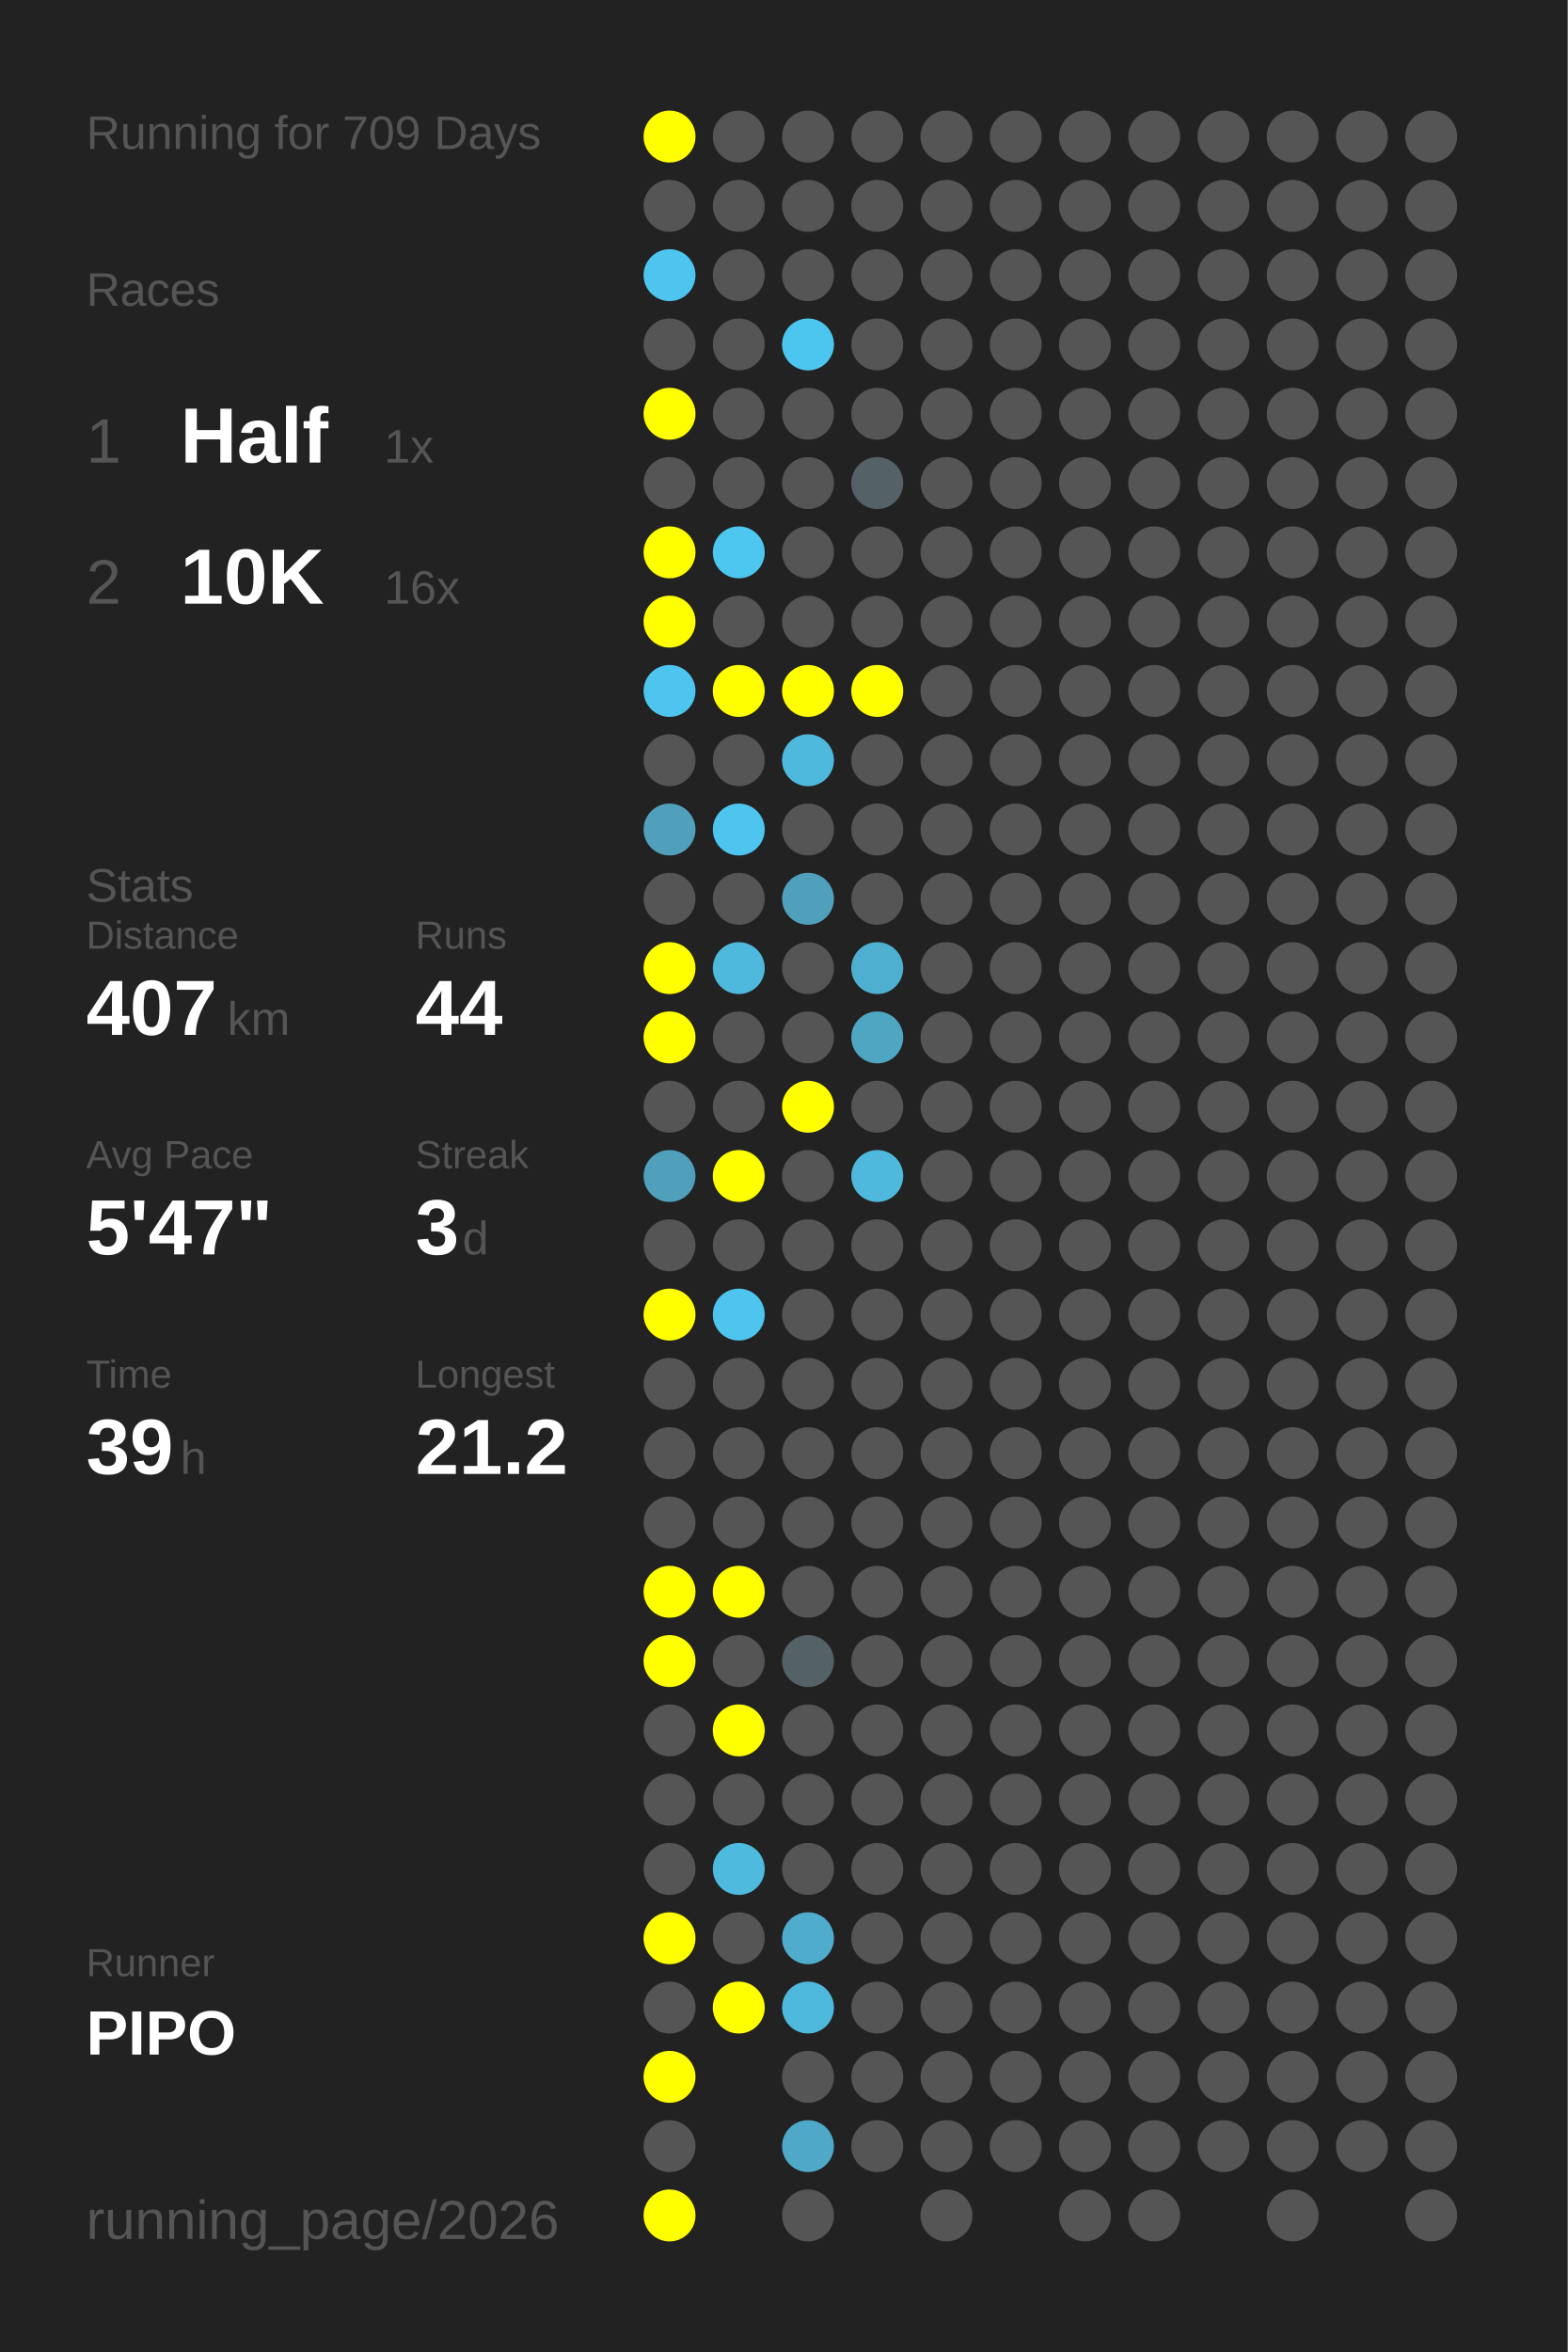
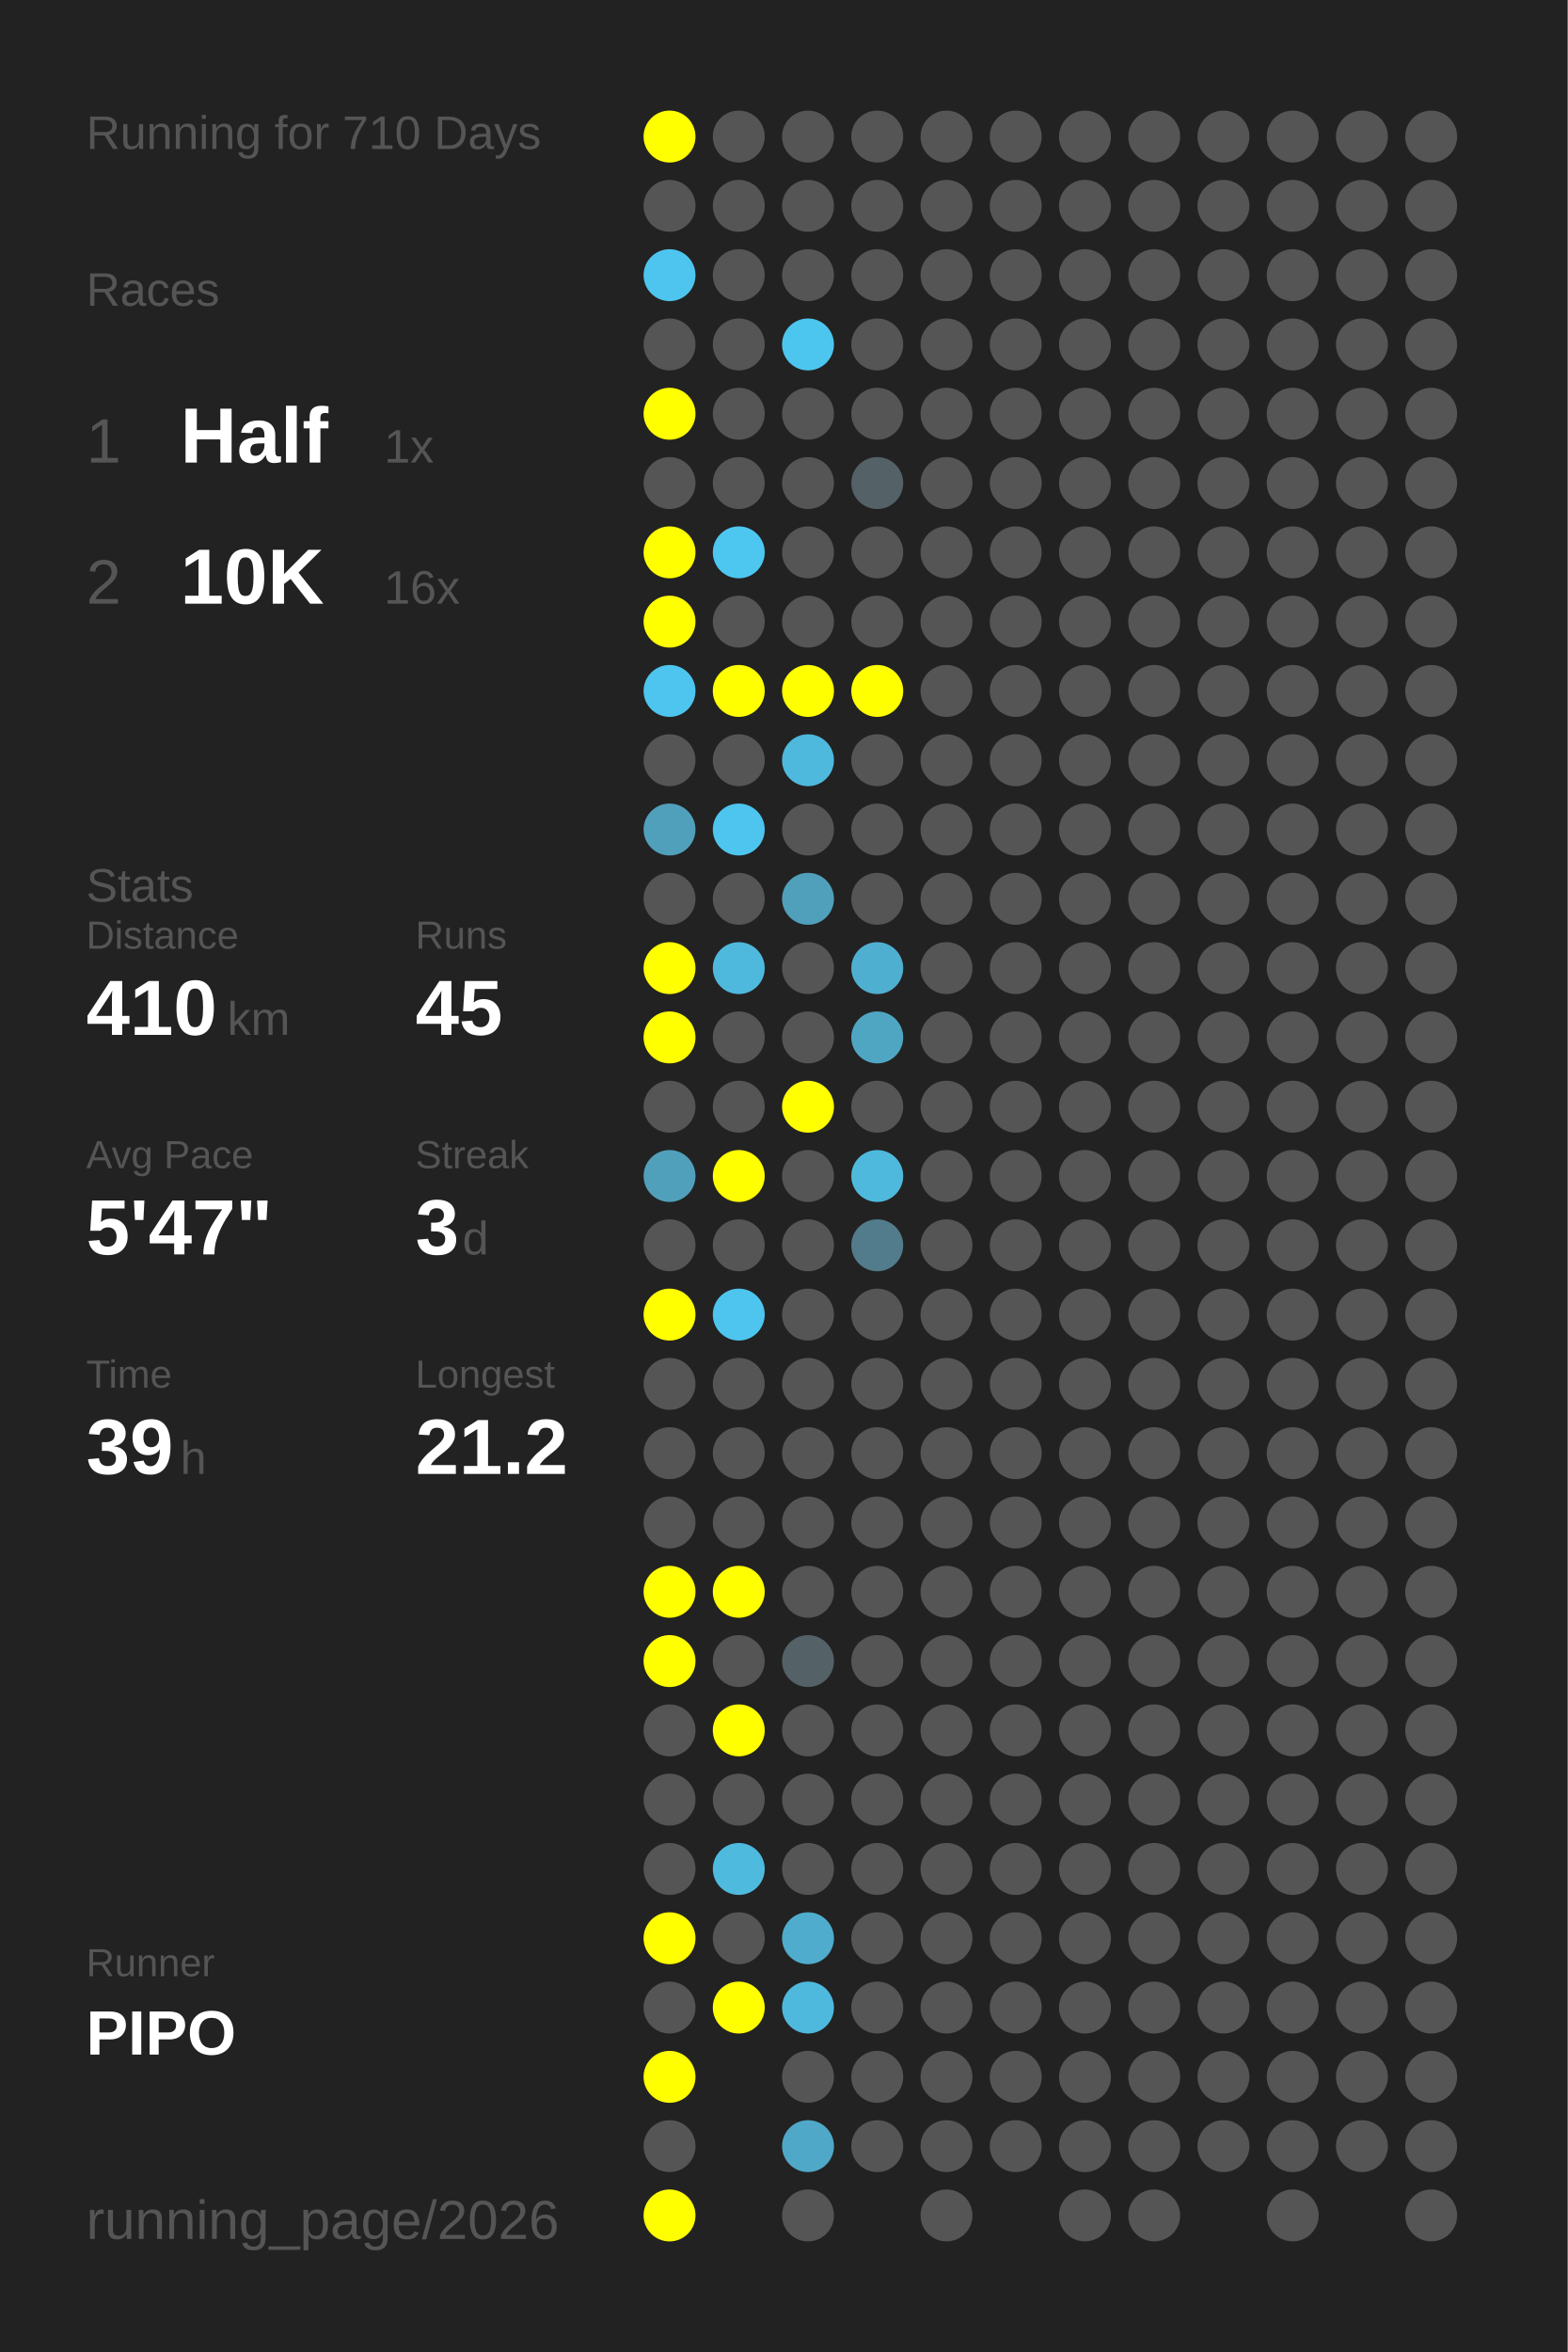
<svg xmlns="http://www.w3.org/2000/svg" baseProfile="full" height="300mm" version="1.1" viewBox="0,0,200,300" width="200mm">
  <defs />
  <rect fill="#222222" height="300" width="200" x="0" y="0" />
-   <text fill="#555555" style="font-size:6px; font-family:Arial;" x="11" y="19">Running for 709 Days</text>
+   <text fill="#555555" style="font-size:6px; font-family:Arial;" x="11" y="19">Running for 710 Days</text>
  <text fill="#555555" style="font-size:6px; font-family:Arial;" x="11" y="39">Races</text>
  <text fill="#555555" style="font-size:8px; font-family:Arial;" x="11" y="59">1</text>
  <text fill="#FFFFFF" style="font-size:10px; font-family:Arial; font-weight:bold;" x="23" y="59">Half</text>
  <text fill="#555555" style="font-size:6px; font-family:Arial;" x="49" y="59">1x</text>
  <text fill="#555555" style="font-size:8px; font-family:Arial;" x="11" y="77">2</text>
  <text fill="#FFFFFF" style="font-size:10px; font-family:Arial; font-weight:bold;" x="23" y="77">10K</text>
  <text fill="#555555" style="font-size:6px; font-family:Arial;" x="49" y="77">16x</text>
  <text fill="#555555" style="font-size:6px; font-family:Arial;" x="11" y="115">Stats</text>
  <text fill="#555555" style="font-size:5px; font-family:Arial;" x="11" y="121">Distance</text>
-   <text fill="#FFFFFF" style="font-size:10px; font-family:Arial; font-weight:bold;" x="11" y="132">407</text>
+   <text fill="#FFFFFF" style="font-size:10px; font-family:Arial; font-weight:bold;" x="11" y="132">410</text>
  <text fill="#555555" style="font-size:6px; font-family:Arial;" x="29" y="132">km</text>
  <text fill="#555555" style="font-size:5px; font-family:Arial;" x="53" y="121">Runs</text>
-   <text fill="#FFFFFF" style="font-size:10px; font-family:Arial; font-weight:bold;" x="53" y="132">44</text>
+   <text fill="#FFFFFF" style="font-size:10px; font-family:Arial; font-weight:bold;" x="53" y="132">45</text>
  <text fill="#555555" style="font-size:5px; font-family:Arial;" x="11" y="149">Avg Pace</text>
  <text fill="#FFFFFF" style="font-size:10px; font-family:Arial; font-weight:bold;" x="11" y="160">5'47"</text>
  <text fill="#555555" style="font-size:5px; font-family:Arial;" x="53" y="149">Streak</text>
  <text fill="#FFFFFF" style="font-size:10px; font-family:Arial; font-weight:bold;" x="53" y="160">3</text>
  <text fill="#555555" style="font-size:6px; font-family:Arial;" x="59" y="160">d</text>
  <text fill="#555555" style="font-size:5px; font-family:Arial;" x="11" y="177">Time</text>
  <text fill="#FFFFFF" style="font-size:10px; font-family:Arial; font-weight:bold;" x="11" y="188">39</text>
  <text fill="#555555" style="font-size:6px; font-family:Arial;" x="23" y="188">h</text>
  <text fill="#555555" style="font-size:5px; font-family:Arial;" x="53" y="177">Longest</text>
  <text fill="#FFFFFF" style="font-size:10px; font-family:Arial; font-weight:bold;" x="53" y="188">21.2</text>
  <text fill="#555555" style="font-size:5px; font-family:Arial;" x="11" y="252.065">Runner</text>
  <text fill="#FFFFFF" style="font-size:8px; font-family:Arial; font-weight:bold;" x="11" y="262.065">PIPO</text>
  <text fill="#555555" style="font-size:7px; font-family:Arial;" x="11" y="285.581">running_page/2026</text>
  <circle cx="85.417" cy="17.419" fill="#FFFF00" r="3.312" />
  <circle cx="85.417" cy="26.258" fill="#555555" r="3.312" />
  <circle cx="85.417" cy="35.097" fill="#4dc5ee" r="3.312" />
  <circle cx="85.417" cy="43.935" fill="#555555" r="3.312" />
  <circle cx="85.417" cy="52.774" fill="#FFFF00" r="3.312" />
  <circle cx="85.417" cy="61.613" fill="#555555" r="3.312" />
  <circle cx="85.417" cy="70.452" fill="#FFFF00" r="3.312" />
  <circle cx="85.417" cy="79.29" fill="#FFFF00" r="3.312" />
  <circle cx="85.417" cy="88.129" fill="#4dc5ee" r="3.312" />
  <circle cx="85.417" cy="96.968" fill="#555555" r="3.312" />
  <circle cx="85.417" cy="105.806" fill="#50a0bb" r="3.312" />
  <circle cx="85.417" cy="114.645" fill="#555555" r="3.312" />
  <circle cx="85.417" cy="123.484" fill="#FFFF00" r="3.312" />
  <circle cx="85.417" cy="132.323" fill="#FFFF00" r="3.312" />
  <circle cx="85.417" cy="141.161" fill="#555555" r="3.312" />
  <circle cx="85.417" cy="150" fill="#50a0bb" r="3.312" />
  <circle cx="85.417" cy="158.839" fill="#555555" r="3.312" />
  <circle cx="85.417" cy="167.677" fill="#FFFF00" r="3.312" />
  <circle cx="85.417" cy="176.516" fill="#555555" r="3.312" />
  <circle cx="85.417" cy="185.355" fill="#555555" r="3.312" />
  <circle cx="85.417" cy="194.194" fill="#555555" r="3.312" />
  <circle cx="85.417" cy="203.032" fill="#FFFF00" r="3.312" />
  <circle cx="85.417" cy="211.871" fill="#FFFF00" r="3.312" />
  <circle cx="85.417" cy="220.71" fill="#555555" r="3.312" />
  <circle cx="85.417" cy="229.548" fill="#555555" r="3.312" />
  <circle cx="85.417" cy="238.387" fill="#555555" r="3.312" />
  <circle cx="85.417" cy="247.226" fill="#FFFF00" r="3.312" />
  <circle cx="85.417" cy="256.065" fill="#555555" r="3.312" />
  <circle cx="85.417" cy="264.903" fill="#FFFF00" r="3.312" />
  <circle cx="85.417" cy="273.742" fill="#555555" r="3.312" />
  <circle cx="85.417" cy="282.581" fill="#FFFF00" r="3.312" />
  <circle cx="94.25" cy="17.419" fill="#555555" r="3.312" />
  <circle cx="94.25" cy="26.258" fill="#555555" r="3.312" />
  <circle cx="94.25" cy="35.097" fill="#555555" r="3.312" />
  <circle cx="94.25" cy="43.935" fill="#555555" r="3.312" />
  <circle cx="94.25" cy="52.774" fill="#555555" r="3.312" />
  <circle cx="94.25" cy="61.613" fill="#555555" r="3.312" />
  <circle cx="94.25" cy="70.452" fill="#4dc7f0" r="3.312" />
  <circle cx="94.25" cy="79.29" fill="#555555" r="3.312" />
  <circle cx="94.25" cy="88.129" fill="#FFFF00" r="3.312" />
  <circle cx="94.25" cy="96.968" fill="#555555" r="3.312" />
  <circle cx="94.25" cy="105.806" fill="#4dc5ee" r="3.312" />
  <circle cx="94.25" cy="114.645" fill="#555555" r="3.312" />
  <circle cx="94.25" cy="123.484" fill="#4eb9dd" r="3.312" />
  <circle cx="94.25" cy="132.323" fill="#555555" r="3.312" />
  <circle cx="94.25" cy="141.161" fill="#555555" r="3.312" />
  <circle cx="94.25" cy="150" fill="#FFFF00" r="3.312" />
  <circle cx="94.25" cy="158.839" fill="#555555" r="3.312" />
  <circle cx="94.25" cy="167.677" fill="#4dc5ee" r="3.312" />
  <circle cx="94.25" cy="176.516" fill="#555555" r="3.312" />
  <circle cx="94.25" cy="185.355" fill="#555555" r="3.312" />
  <circle cx="94.25" cy="194.194" fill="#555555" r="3.312" />
  <circle cx="94.25" cy="203.032" fill="#FFFF00" r="3.312" />
  <circle cx="94.25" cy="211.871" fill="#555555" r="3.312" />
  <circle cx="94.25" cy="220.71" fill="#FFFF00" r="3.312" />
  <circle cx="94.25" cy="229.548" fill="#555555" r="3.312" />
  <circle cx="94.25" cy="238.387" fill="#4ebade" r="3.312" />
  <circle cx="94.25" cy="247.226" fill="#555555" r="3.312" />
  <circle cx="94.25" cy="256.065" fill="#FFFF00" r="3.312" />
  <circle cx="103.083" cy="17.419" fill="#555555" r="3.312" />
  <circle cx="103.083" cy="26.258" fill="#555555" r="3.312" />
  <circle cx="103.083" cy="35.097" fill="#555555" r="3.312" />
  <circle cx="103.083" cy="43.935" fill="#4dc6ef" r="3.312" />
  <circle cx="103.083" cy="52.774" fill="#555555" r="3.312" />
  <circle cx="103.083" cy="61.613" fill="#555555" r="3.312" />
  <circle cx="103.083" cy="70.452" fill="#555555" r="3.312" />
  <circle cx="103.083" cy="79.29" fill="#555555" r="3.312" />
  <circle cx="103.083" cy="88.129" fill="#FFFF00" r="3.312" />
  <circle cx="103.083" cy="96.968" fill="#4eb9dd" r="3.312" />
  <circle cx="103.083" cy="105.806" fill="#555555" r="3.312" />
  <circle cx="103.083" cy="114.645" fill="#50a0bb" r="3.312" />
  <circle cx="103.083" cy="123.484" fill="#555555" r="3.312" />
  <circle cx="103.083" cy="132.323" fill="#555555" r="3.312" />
  <circle cx="103.083" cy="141.161" fill="#FFFF00" r="3.312" />
  <circle cx="103.083" cy="150" fill="#555555" r="3.312" />
  <circle cx="103.083" cy="158.839" fill="#555555" r="3.312" />
  <circle cx="103.083" cy="167.677" fill="#555555" r="3.312" />
  <circle cx="103.083" cy="176.516" fill="#555555" r="3.312" />
  <circle cx="103.083" cy="185.355" fill="#555555" r="3.312" />
  <circle cx="103.083" cy="194.194" fill="#555555" r="3.312" />
  <circle cx="103.083" cy="203.032" fill="#555555" r="3.312" />
  <circle cx="103.083" cy="211.871" fill="#546166" r="3.312" />
  <circle cx="103.083" cy="220.71" fill="#555555" r="3.312" />
  <circle cx="103.083" cy="229.548" fill="#555555" r="3.312" />
  <circle cx="103.083" cy="238.387" fill="#555555" r="3.312" />
  <circle cx="103.083" cy="247.226" fill="#4faccc" r="3.312" />
  <circle cx="103.083" cy="256.065" fill="#4eb9dd" r="3.312" />
  <circle cx="103.083" cy="264.903" fill="#555555" r="3.312" />
  <circle cx="103.083" cy="273.742" fill="#4fa8c7" r="3.312" />
  <circle cx="103.083" cy="282.581" fill="#555555" r="3.312" />
  <circle cx="111.917" cy="17.419" fill="#555555" r="3.312" />
  <circle cx="111.917" cy="26.258" fill="#555555" r="3.312" />
  <circle cx="111.917" cy="35.097" fill="#555555" r="3.312" />
  <circle cx="111.917" cy="43.935" fill="#555555" r="3.312" />
  <circle cx="111.917" cy="52.774" fill="#555555" r="3.312" />
  <circle cx="111.917" cy="61.613" fill="#546166" r="3.312" />
  <circle cx="111.917" cy="70.452" fill="#555555" r="3.312" />
  <circle cx="111.917" cy="79.29" fill="#555555" r="3.312" />
  <circle cx="111.917" cy="88.129" fill="#FFFF00" r="3.312" />
  <circle cx="111.917" cy="96.968" fill="#555555" r="3.312" />
  <circle cx="111.917" cy="105.806" fill="#555555" r="3.312" />
  <circle cx="111.917" cy="114.645" fill="#555555" r="3.312" />
  <circle cx="111.917" cy="123.484" fill="#4fafd0" r="3.312" />
  <circle cx="111.917" cy="132.323" fill="#4fa6c3" r="3.312" />
  <circle cx="111.917" cy="141.161" fill="#555555" r="3.312" />
  <circle cx="111.917" cy="150" fill="#4eb9dd" r="3.312" />
-   <circle cx="111.917" cy="158.839" fill="#555555" r="3.312" />
+   <circle cx="111.917" cy="158.839" fill="#527c8b" r="3.312" />
  <circle cx="111.917" cy="167.677" fill="#555555" r="3.312" />
  <circle cx="111.917" cy="176.516" fill="#555555" r="3.312" />
  <circle cx="111.917" cy="185.355" fill="#555555" r="3.312" />
  <circle cx="111.917" cy="194.194" fill="#555555" r="3.312" />
  <circle cx="111.917" cy="203.032" fill="#555555" r="3.312" />
  <circle cx="111.917" cy="211.871" fill="#555555" r="3.312" />
  <circle cx="111.917" cy="220.71" fill="#555555" r="3.312" />
  <circle cx="111.917" cy="229.548" fill="#555555" r="3.312" />
  <circle cx="111.917" cy="238.387" fill="#555555" r="3.312" />
  <circle cx="111.917" cy="247.226" fill="#555555" r="3.312" />
  <circle cx="111.917" cy="256.065" fill="#555555" r="3.312" />
  <circle cx="111.917" cy="264.903" fill="#555555" r="3.312" />
  <circle cx="111.917" cy="273.742" fill="#555555" r="3.312" />
  <circle cx="120.75" cy="17.419" fill="#555555" r="3.312" />
  <circle cx="120.75" cy="26.258" fill="#555555" r="3.312" />
  <circle cx="120.75" cy="35.097" fill="#555555" r="3.312" />
  <circle cx="120.75" cy="43.935" fill="#555555" r="3.312" />
  <circle cx="120.75" cy="52.774" fill="#555555" r="3.312" />
  <circle cx="120.75" cy="61.613" fill="#555555" r="3.312" />
  <circle cx="120.75" cy="70.452" fill="#555555" r="3.312" />
  <circle cx="120.75" cy="79.29" fill="#555555" r="3.312" />
  <circle cx="120.75" cy="88.129" fill="#555555" r="3.312" />
  <circle cx="120.75" cy="96.968" fill="#555555" r="3.312" />
  <circle cx="120.75" cy="105.806" fill="#555555" r="3.312" />
  <circle cx="120.75" cy="114.645" fill="#555555" r="3.312" />
  <circle cx="120.75" cy="123.484" fill="#555555" r="3.312" />
  <circle cx="120.75" cy="132.323" fill="#555555" r="3.312" />
  <circle cx="120.75" cy="141.161" fill="#555555" r="3.312" />
  <circle cx="120.75" cy="150" fill="#555555" r="3.312" />
  <circle cx="120.75" cy="158.839" fill="#555555" r="3.312" />
  <circle cx="120.75" cy="167.677" fill="#555555" r="3.312" />
  <circle cx="120.75" cy="176.516" fill="#555555" r="3.312" />
  <circle cx="120.75" cy="185.355" fill="#555555" r="3.312" />
  <circle cx="120.75" cy="194.194" fill="#555555" r="3.312" />
  <circle cx="120.75" cy="203.032" fill="#555555" r="3.312" />
  <circle cx="120.75" cy="211.871" fill="#555555" r="3.312" />
  <circle cx="120.75" cy="220.71" fill="#555555" r="3.312" />
  <circle cx="120.75" cy="229.548" fill="#555555" r="3.312" />
  <circle cx="120.75" cy="238.387" fill="#555555" r="3.312" />
  <circle cx="120.75" cy="247.226" fill="#555555" r="3.312" />
  <circle cx="120.75" cy="256.065" fill="#555555" r="3.312" />
  <circle cx="120.75" cy="264.903" fill="#555555" r="3.312" />
  <circle cx="120.75" cy="273.742" fill="#555555" r="3.312" />
  <circle cx="120.75" cy="282.581" fill="#555555" r="3.312" />
  <circle cx="129.583" cy="17.419" fill="#555555" r="3.312" />
  <circle cx="129.583" cy="26.258" fill="#555555" r="3.312" />
  <circle cx="129.583" cy="35.097" fill="#555555" r="3.312" />
  <circle cx="129.583" cy="43.935" fill="#555555" r="3.312" />
  <circle cx="129.583" cy="52.774" fill="#555555" r="3.312" />
  <circle cx="129.583" cy="61.613" fill="#555555" r="3.312" />
  <circle cx="129.583" cy="70.452" fill="#555555" r="3.312" />
  <circle cx="129.583" cy="79.29" fill="#555555" r="3.312" />
  <circle cx="129.583" cy="88.129" fill="#555555" r="3.312" />
  <circle cx="129.583" cy="96.968" fill="#555555" r="3.312" />
  <circle cx="129.583" cy="105.806" fill="#555555" r="3.312" />
  <circle cx="129.583" cy="114.645" fill="#555555" r="3.312" />
  <circle cx="129.583" cy="123.484" fill="#555555" r="3.312" />
  <circle cx="129.583" cy="132.323" fill="#555555" r="3.312" />
  <circle cx="129.583" cy="141.161" fill="#555555" r="3.312" />
  <circle cx="129.583" cy="150" fill="#555555" r="3.312" />
  <circle cx="129.583" cy="158.839" fill="#555555" r="3.312" />
  <circle cx="129.583" cy="167.677" fill="#555555" r="3.312" />
  <circle cx="129.583" cy="176.516" fill="#555555" r="3.312" />
  <circle cx="129.583" cy="185.355" fill="#555555" r="3.312" />
  <circle cx="129.583" cy="194.194" fill="#555555" r="3.312" />
  <circle cx="129.583" cy="203.032" fill="#555555" r="3.312" />
  <circle cx="129.583" cy="211.871" fill="#555555" r="3.312" />
  <circle cx="129.583" cy="220.71" fill="#555555" r="3.312" />
  <circle cx="129.583" cy="229.548" fill="#555555" r="3.312" />
  <circle cx="129.583" cy="238.387" fill="#555555" r="3.312" />
  <circle cx="129.583" cy="247.226" fill="#555555" r="3.312" />
  <circle cx="129.583" cy="256.065" fill="#555555" r="3.312" />
  <circle cx="129.583" cy="264.903" fill="#555555" r="3.312" />
  <circle cx="129.583" cy="273.742" fill="#555555" r="3.312" />
  <circle cx="138.417" cy="17.419" fill="#555555" r="3.312" />
  <circle cx="138.417" cy="26.258" fill="#555555" r="3.312" />
  <circle cx="138.417" cy="35.097" fill="#555555" r="3.312" />
  <circle cx="138.417" cy="43.935" fill="#555555" r="3.312" />
  <circle cx="138.417" cy="52.774" fill="#555555" r="3.312" />
  <circle cx="138.417" cy="61.613" fill="#555555" r="3.312" />
  <circle cx="138.417" cy="70.452" fill="#555555" r="3.312" />
  <circle cx="138.417" cy="79.29" fill="#555555" r="3.312" />
  <circle cx="138.417" cy="88.129" fill="#555555" r="3.312" />
  <circle cx="138.417" cy="96.968" fill="#555555" r="3.312" />
  <circle cx="138.417" cy="105.806" fill="#555555" r="3.312" />
  <circle cx="138.417" cy="114.645" fill="#555555" r="3.312" />
  <circle cx="138.417" cy="123.484" fill="#555555" r="3.312" />
  <circle cx="138.417" cy="132.323" fill="#555555" r="3.312" />
  <circle cx="138.417" cy="141.161" fill="#555555" r="3.312" />
  <circle cx="138.417" cy="150" fill="#555555" r="3.312" />
  <circle cx="138.417" cy="158.839" fill="#555555" r="3.312" />
  <circle cx="138.417" cy="167.677" fill="#555555" r="3.312" />
  <circle cx="138.417" cy="176.516" fill="#555555" r="3.312" />
  <circle cx="138.417" cy="185.355" fill="#555555" r="3.312" />
  <circle cx="138.417" cy="194.194" fill="#555555" r="3.312" />
  <circle cx="138.417" cy="203.032" fill="#555555" r="3.312" />
  <circle cx="138.417" cy="211.871" fill="#555555" r="3.312" />
  <circle cx="138.417" cy="220.71" fill="#555555" r="3.312" />
  <circle cx="138.417" cy="229.548" fill="#555555" r="3.312" />
  <circle cx="138.417" cy="238.387" fill="#555555" r="3.312" />
  <circle cx="138.417" cy="247.226" fill="#555555" r="3.312" />
  <circle cx="138.417" cy="256.065" fill="#555555" r="3.312" />
  <circle cx="138.417" cy="264.903" fill="#555555" r="3.312" />
  <circle cx="138.417" cy="273.742" fill="#555555" r="3.312" />
  <circle cx="138.417" cy="282.581" fill="#555555" r="3.312" />
  <circle cx="147.25" cy="17.419" fill="#555555" r="3.312" />
  <circle cx="147.25" cy="26.258" fill="#555555" r="3.312" />
  <circle cx="147.25" cy="35.097" fill="#555555" r="3.312" />
  <circle cx="147.25" cy="43.935" fill="#555555" r="3.312" />
  <circle cx="147.25" cy="52.774" fill="#555555" r="3.312" />
  <circle cx="147.25" cy="61.613" fill="#555555" r="3.312" />
  <circle cx="147.25" cy="70.452" fill="#555555" r="3.312" />
  <circle cx="147.25" cy="79.29" fill="#555555" r="3.312" />
  <circle cx="147.25" cy="88.129" fill="#555555" r="3.312" />
  <circle cx="147.25" cy="96.968" fill="#555555" r="3.312" />
  <circle cx="147.25" cy="105.806" fill="#555555" r="3.312" />
  <circle cx="147.25" cy="114.645" fill="#555555" r="3.312" />
  <circle cx="147.25" cy="123.484" fill="#555555" r="3.312" />
  <circle cx="147.25" cy="132.323" fill="#555555" r="3.312" />
  <circle cx="147.25" cy="141.161" fill="#555555" r="3.312" />
  <circle cx="147.25" cy="150" fill="#555555" r="3.312" />
  <circle cx="147.25" cy="158.839" fill="#555555" r="3.312" />
  <circle cx="147.25" cy="167.677" fill="#555555" r="3.312" />
  <circle cx="147.25" cy="176.516" fill="#555555" r="3.312" />
  <circle cx="147.25" cy="185.355" fill="#555555" r="3.312" />
  <circle cx="147.25" cy="194.194" fill="#555555" r="3.312" />
  <circle cx="147.25" cy="203.032" fill="#555555" r="3.312" />
  <circle cx="147.25" cy="211.871" fill="#555555" r="3.312" />
  <circle cx="147.25" cy="220.71" fill="#555555" r="3.312" />
  <circle cx="147.25" cy="229.548" fill="#555555" r="3.312" />
  <circle cx="147.25" cy="238.387" fill="#555555" r="3.312" />
  <circle cx="147.25" cy="247.226" fill="#555555" r="3.312" />
  <circle cx="147.25" cy="256.065" fill="#555555" r="3.312" />
  <circle cx="147.25" cy="264.903" fill="#555555" r="3.312" />
  <circle cx="147.25" cy="273.742" fill="#555555" r="3.312" />
  <circle cx="147.25" cy="282.581" fill="#555555" r="3.312" />
  <circle cx="156.083" cy="17.419" fill="#555555" r="3.312" />
  <circle cx="156.083" cy="26.258" fill="#555555" r="3.312" />
  <circle cx="156.083" cy="35.097" fill="#555555" r="3.312" />
  <circle cx="156.083" cy="43.935" fill="#555555" r="3.312" />
  <circle cx="156.083" cy="52.774" fill="#555555" r="3.312" />
  <circle cx="156.083" cy="61.613" fill="#555555" r="3.312" />
  <circle cx="156.083" cy="70.452" fill="#555555" r="3.312" />
  <circle cx="156.083" cy="79.29" fill="#555555" r="3.312" />
  <circle cx="156.083" cy="88.129" fill="#555555" r="3.312" />
  <circle cx="156.083" cy="96.968" fill="#555555" r="3.312" />
  <circle cx="156.083" cy="105.806" fill="#555555" r="3.312" />
  <circle cx="156.083" cy="114.645" fill="#555555" r="3.312" />
  <circle cx="156.083" cy="123.484" fill="#555555" r="3.312" />
  <circle cx="156.083" cy="132.323" fill="#555555" r="3.312" />
  <circle cx="156.083" cy="141.161" fill="#555555" r="3.312" />
  <circle cx="156.083" cy="150" fill="#555555" r="3.312" />
  <circle cx="156.083" cy="158.839" fill="#555555" r="3.312" />
  <circle cx="156.083" cy="167.677" fill="#555555" r="3.312" />
  <circle cx="156.083" cy="176.516" fill="#555555" r="3.312" />
  <circle cx="156.083" cy="185.355" fill="#555555" r="3.312" />
  <circle cx="156.083" cy="194.194" fill="#555555" r="3.312" />
  <circle cx="156.083" cy="203.032" fill="#555555" r="3.312" />
  <circle cx="156.083" cy="211.871" fill="#555555" r="3.312" />
  <circle cx="156.083" cy="220.71" fill="#555555" r="3.312" />
  <circle cx="156.083" cy="229.548" fill="#555555" r="3.312" />
  <circle cx="156.083" cy="238.387" fill="#555555" r="3.312" />
  <circle cx="156.083" cy="247.226" fill="#555555" r="3.312" />
  <circle cx="156.083" cy="256.065" fill="#555555" r="3.312" />
  <circle cx="156.083" cy="264.903" fill="#555555" r="3.312" />
  <circle cx="156.083" cy="273.742" fill="#555555" r="3.312" />
  <circle cx="164.917" cy="17.419" fill="#555555" r="3.312" />
  <circle cx="164.917" cy="26.258" fill="#555555" r="3.312" />
  <circle cx="164.917" cy="35.097" fill="#555555" r="3.312" />
  <circle cx="164.917" cy="43.935" fill="#555555" r="3.312" />
  <circle cx="164.917" cy="52.774" fill="#555555" r="3.312" />
  <circle cx="164.917" cy="61.613" fill="#555555" r="3.312" />
  <circle cx="164.917" cy="70.452" fill="#555555" r="3.312" />
  <circle cx="164.917" cy="79.29" fill="#555555" r="3.312" />
  <circle cx="164.917" cy="88.129" fill="#555555" r="3.312" />
  <circle cx="164.917" cy="96.968" fill="#555555" r="3.312" />
  <circle cx="164.917" cy="105.806" fill="#555555" r="3.312" />
  <circle cx="164.917" cy="114.645" fill="#555555" r="3.312" />
  <circle cx="164.917" cy="123.484" fill="#555555" r="3.312" />
  <circle cx="164.917" cy="132.323" fill="#555555" r="3.312" />
  <circle cx="164.917" cy="141.161" fill="#555555" r="3.312" />
  <circle cx="164.917" cy="150" fill="#555555" r="3.312" />
  <circle cx="164.917" cy="158.839" fill="#555555" r="3.312" />
  <circle cx="164.917" cy="167.677" fill="#555555" r="3.312" />
  <circle cx="164.917" cy="176.516" fill="#555555" r="3.312" />
  <circle cx="164.917" cy="185.355" fill="#555555" r="3.312" />
  <circle cx="164.917" cy="194.194" fill="#555555" r="3.312" />
  <circle cx="164.917" cy="203.032" fill="#555555" r="3.312" />
  <circle cx="164.917" cy="211.871" fill="#555555" r="3.312" />
  <circle cx="164.917" cy="220.71" fill="#555555" r="3.312" />
  <circle cx="164.917" cy="229.548" fill="#555555" r="3.312" />
  <circle cx="164.917" cy="238.387" fill="#555555" r="3.312" />
  <circle cx="164.917" cy="247.226" fill="#555555" r="3.312" />
  <circle cx="164.917" cy="256.065" fill="#555555" r="3.312" />
  <circle cx="164.917" cy="264.903" fill="#555555" r="3.312" />
  <circle cx="164.917" cy="273.742" fill="#555555" r="3.312" />
  <circle cx="164.917" cy="282.581" fill="#555555" r="3.312" />
  <circle cx="173.75" cy="17.419" fill="#555555" r="3.312" />
  <circle cx="173.75" cy="26.258" fill="#555555" r="3.312" />
  <circle cx="173.75" cy="35.097" fill="#555555" r="3.312" />
  <circle cx="173.75" cy="43.935" fill="#555555" r="3.312" />
  <circle cx="173.75" cy="52.774" fill="#555555" r="3.312" />
  <circle cx="173.75" cy="61.613" fill="#555555" r="3.312" />
  <circle cx="173.75" cy="70.452" fill="#555555" r="3.312" />
  <circle cx="173.75" cy="79.29" fill="#555555" r="3.312" />
  <circle cx="173.75" cy="88.129" fill="#555555" r="3.312" />
  <circle cx="173.75" cy="96.968" fill="#555555" r="3.312" />
  <circle cx="173.75" cy="105.806" fill="#555555" r="3.312" />
  <circle cx="173.75" cy="114.645" fill="#555555" r="3.312" />
  <circle cx="173.75" cy="123.484" fill="#555555" r="3.312" />
  <circle cx="173.75" cy="132.323" fill="#555555" r="3.312" />
  <circle cx="173.75" cy="141.161" fill="#555555" r="3.312" />
  <circle cx="173.75" cy="150" fill="#555555" r="3.312" />
  <circle cx="173.75" cy="158.839" fill="#555555" r="3.312" />
  <circle cx="173.75" cy="167.677" fill="#555555" r="3.312" />
  <circle cx="173.75" cy="176.516" fill="#555555" r="3.312" />
  <circle cx="173.75" cy="185.355" fill="#555555" r="3.312" />
  <circle cx="173.75" cy="194.194" fill="#555555" r="3.312" />
  <circle cx="173.75" cy="203.032" fill="#555555" r="3.312" />
  <circle cx="173.75" cy="211.871" fill="#555555" r="3.312" />
  <circle cx="173.75" cy="220.71" fill="#555555" r="3.312" />
  <circle cx="173.75" cy="229.548" fill="#555555" r="3.312" />
  <circle cx="173.75" cy="238.387" fill="#555555" r="3.312" />
  <circle cx="173.75" cy="247.226" fill="#555555" r="3.312" />
  <circle cx="173.75" cy="256.065" fill="#555555" r="3.312" />
  <circle cx="173.75" cy="264.903" fill="#555555" r="3.312" />
  <circle cx="173.75" cy="273.742" fill="#555555" r="3.312" />
  <circle cx="182.583" cy="17.419" fill="#555555" r="3.312" />
  <circle cx="182.583" cy="26.258" fill="#555555" r="3.312" />
  <circle cx="182.583" cy="35.097" fill="#555555" r="3.312" />
  <circle cx="182.583" cy="43.935" fill="#555555" r="3.312" />
  <circle cx="182.583" cy="52.774" fill="#555555" r="3.312" />
  <circle cx="182.583" cy="61.613" fill="#555555" r="3.312" />
  <circle cx="182.583" cy="70.452" fill="#555555" r="3.312" />
  <circle cx="182.583" cy="79.29" fill="#555555" r="3.312" />
  <circle cx="182.583" cy="88.129" fill="#555555" r="3.312" />
  <circle cx="182.583" cy="96.968" fill="#555555" r="3.312" />
  <circle cx="182.583" cy="105.806" fill="#555555" r="3.312" />
  <circle cx="182.583" cy="114.645" fill="#555555" r="3.312" />
  <circle cx="182.583" cy="123.484" fill="#555555" r="3.312" />
  <circle cx="182.583" cy="132.323" fill="#555555" r="3.312" />
  <circle cx="182.583" cy="141.161" fill="#555555" r="3.312" />
  <circle cx="182.583" cy="150" fill="#555555" r="3.312" />
  <circle cx="182.583" cy="158.839" fill="#555555" r="3.312" />
  <circle cx="182.583" cy="167.677" fill="#555555" r="3.312" />
  <circle cx="182.583" cy="176.516" fill="#555555" r="3.312" />
  <circle cx="182.583" cy="185.355" fill="#555555" r="3.312" />
  <circle cx="182.583" cy="194.194" fill="#555555" r="3.312" />
  <circle cx="182.583" cy="203.032" fill="#555555" r="3.312" />
  <circle cx="182.583" cy="211.871" fill="#555555" r="3.312" />
  <circle cx="182.583" cy="220.71" fill="#555555" r="3.312" />
  <circle cx="182.583" cy="229.548" fill="#555555" r="3.312" />
  <circle cx="182.583" cy="238.387" fill="#555555" r="3.312" />
  <circle cx="182.583" cy="247.226" fill="#555555" r="3.312" />
  <circle cx="182.583" cy="256.065" fill="#555555" r="3.312" />
  <circle cx="182.583" cy="264.903" fill="#555555" r="3.312" />
  <circle cx="182.583" cy="273.742" fill="#555555" r="3.312" />
  <circle cx="182.583" cy="282.581" fill="#555555" r="3.312" />
</svg>
